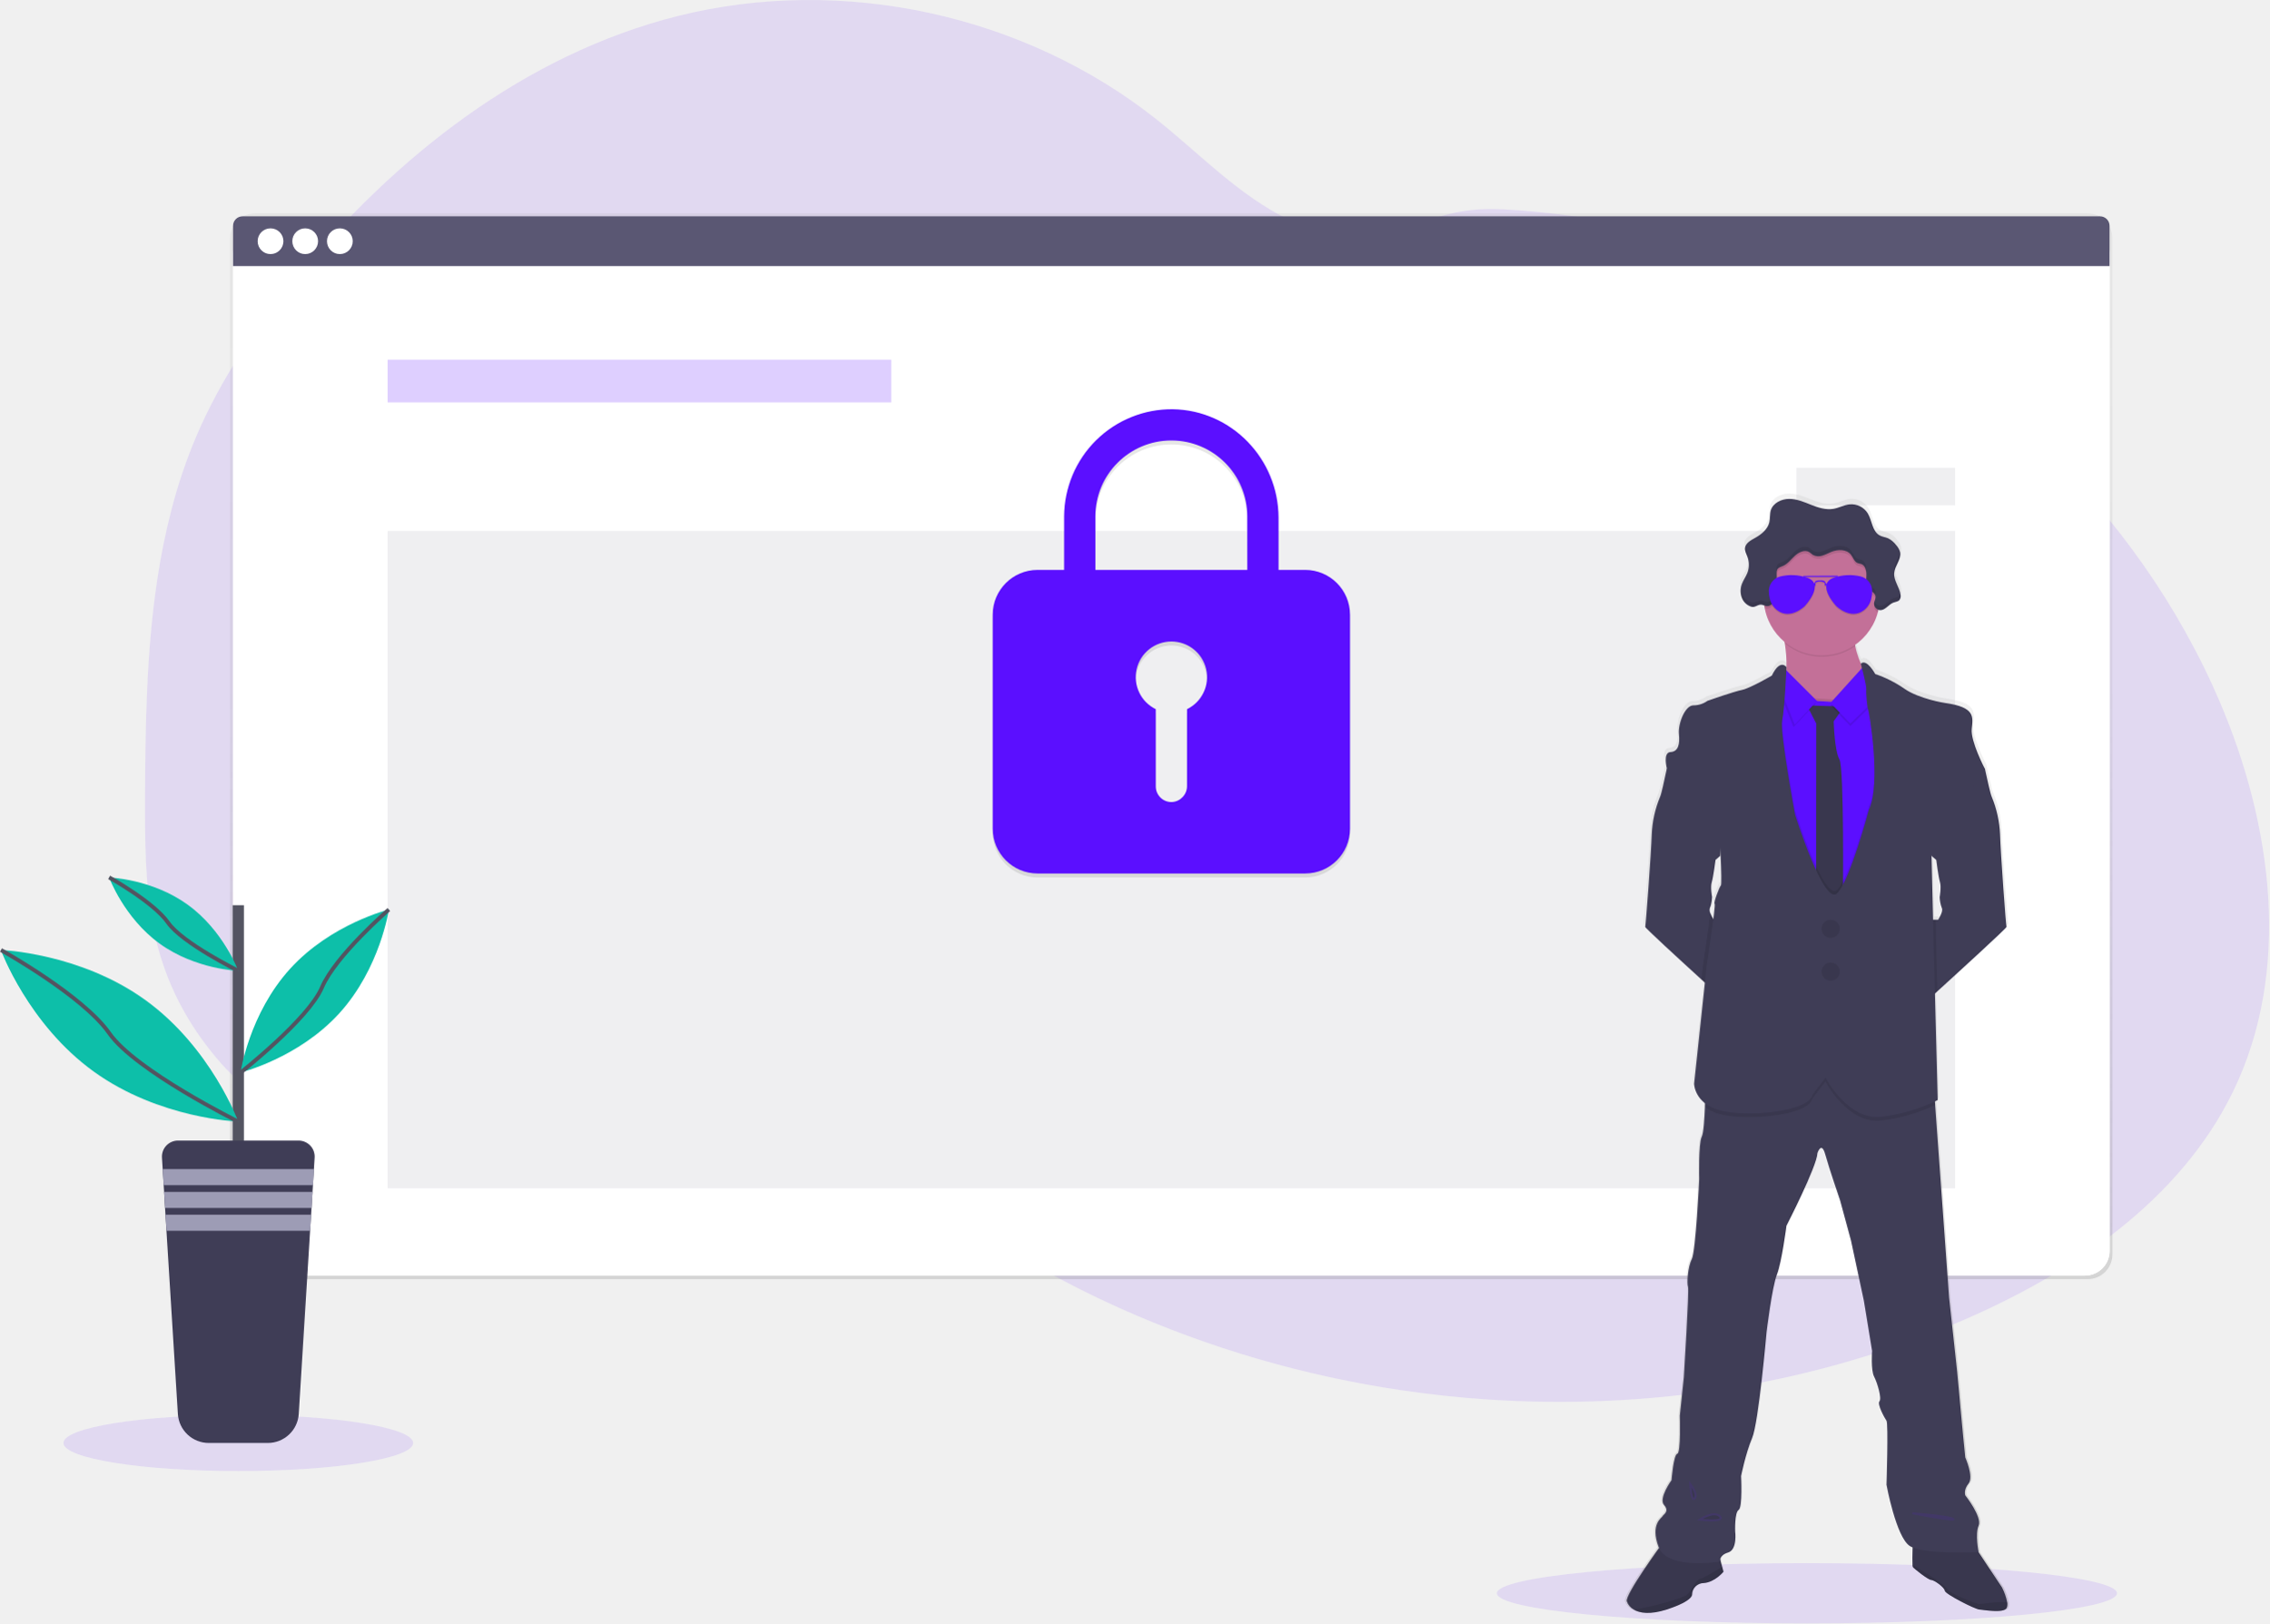
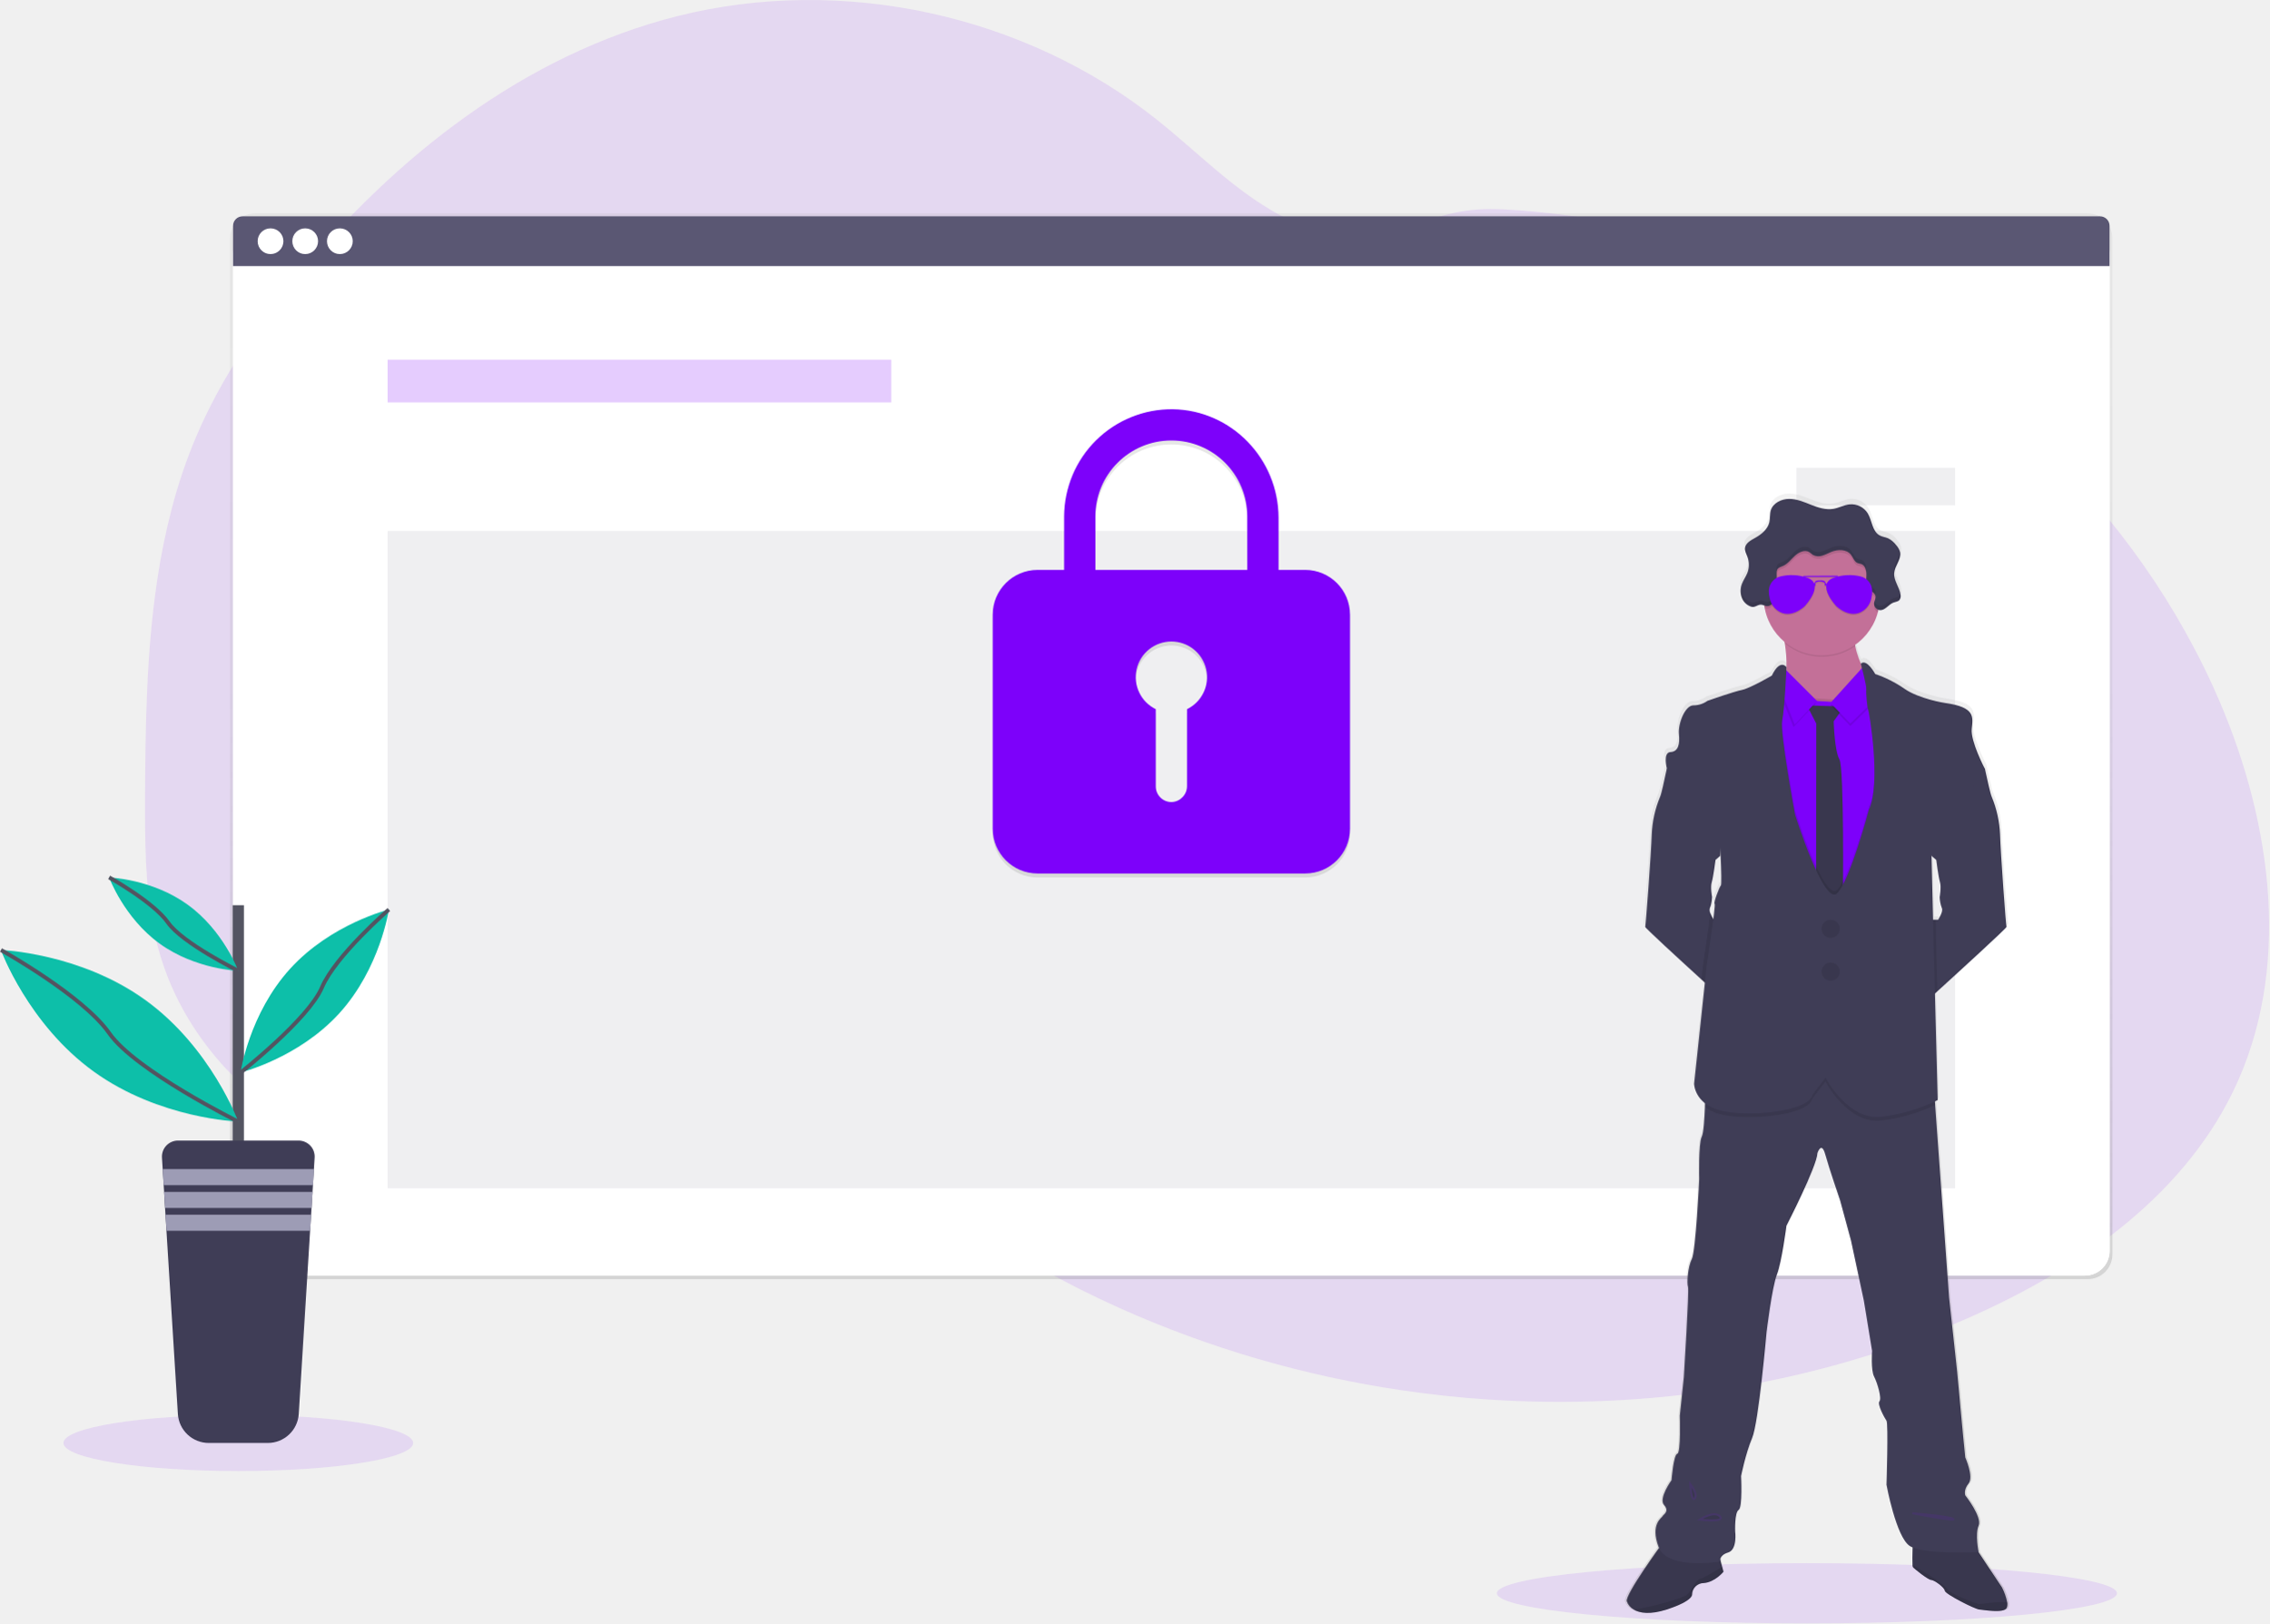
<svg xmlns="http://www.w3.org/2000/svg" xmlns:xlink="http://www.w3.org/1999/xlink" id="06c42c9d-6d9c-45ee-a61b-17902c1dca73" data-name="Layer 1" width="1145.57" height="819.91" viewBox="0 0 1145.57 819.91">
  <defs>
    <linearGradient id="2f697947-2a6f-450c-95af-56e5336b1d5f" x1="591.3" y1="646.08" x2="591.3" y2="107.75" gradientUnits="userSpaceOnUse">
      <stop offset="0" stop-color="gray" stop-opacity="0.25" />
      <stop offset="0.54" stop-color="gray" stop-opacity="0.12" />
      <stop offset="1" stop-color="gray" stop-opacity="0.1" />
    </linearGradient>
    <linearGradient id="2563b911-9cd4-457d-b636-acc38b40f33a" x1="944.34" y1="854.67" x2="944.34" y2="289.29" xlink:href="#2f697947-2a6f-450c-95af-56e5336b1d5f" />
  </defs>
-   <path d="M1154.4,591.26c-26.57,54.81-80.52,91.46-136.43,115.63-75.27,32.55-158.16,45.46-239.91,40q-21.49-1.43-42.85-4.57a540.44,540.44,0,0,1-143.27-41.72q-19.74-8.89-38.68-19.41a494.85,494.85,0,0,1-60.46-39.54q-7.23-5.52-14.26-11.32c-3.25-2.68-6.47-5.42-9.74-8.08-6.9-5.61-14-10.94-21.92-14.93a78.31,78.31,0,0,0-7.34-3.24c-25.08-9.54-54-5.94-80.11,1.5-19.86,5.66-39.22,13.41-59.06,18.94a196,196,0,0,1-26.91,5.72A143.21,143.21,0,0,1,213,624.93l-1.67-.52q-4.2-1.32-8.33-2.89l-1.67-.64q-4-1.54-7.83-3.31l-1.67-.76q-4-1.86-7.83-3.93c-.92-.48-1.83-1-2.73-1.49a163.67,163.67,0,0,1-39.16-30.49c-.33-.33-.64-.67-1-1-1.59-1.72-3.15-3.47-4.66-5.26-.56-.66-1.12-1.32-1.67-2q-2.69-3.28-5.19-6.71c-.25-.33-.49-.67-.73-1A144.59,144.59,0,0,1,112,534.44c-.14-.33-.27-.67-.39-1q-2-5.15-3.65-10.47c-.45-1.48-.88-3-1.26-4.48-.13-.44-.25-.89-.36-1.33-5.52-21.73-6.15-44.32-6.15-66.78q0-3.93,0-7.85c.16-36.33.72-73.28,6.08-109.11,0-.25.07-.5.11-.74a340.76,340.76,0,0,1,7.31-35.82A264.25,264.25,0,0,1,126,260.56c12.33-29,30.26-55.39,50.17-79.85C226.32,119.16,292.09,67.49,369.07,48.15c82.95-20.83,175.14-.87,242.05,52.4,20.4,16.24,38.73,35.47,61.64,47.92,20,10.84,43.41,15.33,64.83,6.8,17.7-7.05,29.22-10.55,49.1-9.48A411.56,411.56,0,0,1,907.05,171c1.56.57,3.12,1.16,4.67,1.75C1012.43,211.28,1099,287.83,1144,386.2q1.79,3.9,3.47,7.86C1174.3,456.73,1184,530.18,1154.4,591.26Z" transform="translate(-26.97 -40.04)" fill="#5b0fff" opacity="0.1" />
-   <ellipse cx="120.3" cy="728.81" rx="88.28" ry="14.18" fill="#5b0fff" opacity="0.1" />
-   <ellipse cx="912.26" cy="804.71" rx="156.53" ry="15.2" fill="#5b0fff" opacity="0.1" />
+   <path d="M1154.4,591.26c-26.57,54.81-80.52,91.46-136.43,115.63-75.27,32.55-158.16,45.46-239.91,40q-21.49-1.43-42.85-4.57a540.44,540.44,0,0,1-143.27-41.72q-19.74-8.89-38.68-19.41a494.85,494.85,0,0,1-60.46-39.54q-7.23-5.52-14.26-11.32c-3.25-2.68-6.47-5.42-9.74-8.08-6.9-5.61-14-10.94-21.92-14.93a78.31,78.31,0,0,0-7.34-3.24c-25.08-9.54-54-5.94-80.11,1.5-19.86,5.66-39.22,13.41-59.06,18.94a196,196,0,0,1-26.91,5.72A143.21,143.21,0,0,1,213,624.93l-1.67-.52q-4.2-1.32-8.33-2.89l-1.67-.64q-4-1.54-7.83-3.31l-1.67-.76q-4-1.86-7.83-3.93c-.92-.48-1.83-1-2.73-1.49a163.67,163.67,0,0,1-39.16-30.49c-.33-.33-.64-.67-1-1-1.59-1.72-3.15-3.47-4.66-5.26-.56-.66-1.12-1.32-1.67-2q-2.69-3.28-5.19-6.71c-.25-.33-.49-.67-.73-1A144.59,144.59,0,0,1,112,534.44c-.14-.33-.27-.67-.39-1q-2-5.15-3.65-10.47c-.45-1.48-.88-3-1.26-4.48-.13-.44-.25-.89-.36-1.33-5.52-21.73-6.15-44.32-6.15-66.78q0-3.93,0-7.85c.16-36.33.72-73.28,6.08-109.11,0-.25.07-.5.11-.74a340.76,340.76,0,0,1,7.31-35.82A264.25,264.25,0,0,1,126,260.56c12.33-29,30.26-55.39,50.17-79.85C226.32,119.16,292.09,67.49,369.07,48.15c82.95-20.83,175.14-.87,242.05,52.4,20.4,16.24,38.73,35.47,61.64,47.92,20,10.84,43.41,15.33,64.83,6.8,17.7-7.05,29.22-10.55,49.1-9.48A411.56,411.56,0,0,1,907.05,171c1.56.57,3.12,1.16,4.67,1.75C1012.43,211.28,1099,287.83,1144,386.2q1.79,3.9,3.47,7.86C1174.3,456.73,1184,530.18,1154.4,591.26Z" transform="translate(-26.97 -40.04)" fill="#7d01fa" opacity="0.1" />
+   <ellipse cx="120.3" cy="728.81" rx="88.28" ry="14.18" fill="#7d01fa" opacity="0.1" />
+   <ellipse cx="912.26" cy="804.71" rx="156.53" ry="15.2" fill="#7d01fa" opacity="0.1" />
  <rect x="116.14" y="107.75" width="950.33" height="538.33" rx="12.49" ry="12.49" fill="url(#2f697947-2a6f-450c-95af-56e5336b1d5f)" />
  <rect x="117.65" y="115.32" width="947.42" height="528.97" rx="12.49" ry="12.49" fill="#fff" />
  <rect x="117.65" y="115.32" width="947.42" height="528.97" rx="12.49" ry="12.49" fill="#fff" />
  <rect x="117.65" y="115.32" width="947.42" height="528.97" rx="12.49" ry="12.49" fill="#fff" opacity="0.04" />
  <path d="M1087.23,149.29H149.43a4.81,4.81,0,0,0-4.81,4.81v20.33H1092V154.1A4.81,4.81,0,0,0,1087.23,149.29Z" transform="translate(-26.97 -40.04)" fill="#5a5773" />
  <g id="6c975d28-8d47-4ade-9154-b3b78f637b65" data-name="buttons">
    <circle cx="136.57" cy="121.82" r="6.5" fill="#fff" />
    <circle cx="154.07" cy="121.82" r="6.5" fill="#fff" />
    <circle cx="171.57" cy="121.82" r="6.5" fill="#fff" />
  </g>
-   <rect x="195.68" y="181.67" width="254.25" height="21.58" fill="#5b0fff" opacity="0.2" />
+   <rect x="195.68" y="181.67" width="254.25" height="21.58" fill="#7d01fa" opacity="0.2" />
  <rect x="195.68" y="268.2" width="791.36" height="331.96" fill="#5a5773" opacity="0.1" />
  <path d="M686,329.89H672.45V303.57c0-29.7-23.68-54.39-53.38-54.84a54.28,54.28,0,0,0-54.85,54.11v27.05H550.7a22.62,22.62,0,0,0-22.55,22.55V460.66a22.62,22.62,0,0,0,22.55,22.55H686a22.61,22.61,0,0,0,22.54-22.55V352.44A22.61,22.61,0,0,0,686,329.89Zm-59.75,70.35V439a8.09,8.09,0,0,1-7.5,8.12,7.91,7.91,0,0,1-8.28-7.9v-39a18,18,0,1,1,15.78,0Zm30.44-70.35H580V302.84a38.33,38.33,0,0,1,76.66,0Z" transform="translate(-26.97 -40.04)" opacity="0.1" />
-   <path d="M686,327.89H672.45V301.57c0-29.7-23.68-54.39-53.38-54.84a54.28,54.28,0,0,0-54.85,54.11v27.05H550.7a22.62,22.62,0,0,0-22.55,22.55V458.66a22.62,22.62,0,0,0,22.55,22.55H686a22.61,22.61,0,0,0,22.54-22.55V350.44A22.61,22.61,0,0,0,686,327.89Zm-59.75,70.35V437a8.09,8.09,0,0,1-7.5,8.12,7.91,7.91,0,0,1-8.28-7.9v-39a18,18,0,1,1,15.78,0Zm30.44-70.35H580V300.84a38.33,38.33,0,0,1,76.66,0Z" transform="translate(-26.97 -40.04)" fill="#5b0fff" />
+   <path d="M686,327.89H672.45V301.57c0-29.7-23.68-54.39-53.38-54.84a54.28,54.28,0,0,0-54.85,54.11v27.05H550.7a22.62,22.62,0,0,0-22.55,22.55V458.66a22.62,22.62,0,0,0,22.55,22.55H686a22.61,22.61,0,0,0,22.54-22.55V350.44A22.61,22.61,0,0,0,686,327.89Zm-59.75,70.35V437a8.09,8.09,0,0,1-7.5,8.12,7.91,7.91,0,0,1-8.28-7.9v-39a18,18,0,1,1,15.78,0Zm30.44-70.35H580V300.84a38.33,38.33,0,0,1,76.66,0Z" transform="translate(-26.97 -40.04)" fill="#7d01fa" />
  <rect x="906.94" y="236.25" width="80.1" height="18.91" fill="#5a5773" opacity="0.1" />
  <path d="M1041.27,849.33a28.47,28.47,0,0,0-2.68-7.61l-12-17.92h.07s-1.89-9,0-13.42-6.74-15.29-6.74-15.29-1.05-2.73,1.69-6.09-1.69-13.2-1.69-13.2-2.1-20.55-2.31-23.69-1.9-20.54-1.9-20.54l-4-36.89-7.12-97.77-.13-1.83c.88-.43,1.35-.7,1.35-.7l-1.42-54.06,1.23-1.11c10.74-9.72,35.51-32.22,35.26-32.71s-3-37.57-3.32-46.85a55.83,55.83,0,0,0-4.26-19.18c-.62-1.23-2.41-9.34-3.15-12.77-.2-.94-.33-1.53-.33-1.53s-7.26-13.84-6.63-20.13,1.89-11-13.59-13.2c0,0-13-1.94-20.74-7.23A59,59,0,0,0,974,378.17s-4.34-8-7.36-5.29a42,42,0,0,1-2.85-8.91l-.09-.56a29.47,29.47,0,0,0,11.64-16.66c.1-.38.18-.77.27-1.15a3.25,3.25,0,0,0,.93.17c2.63,0,4.25-2.93,6.71-3.86,1-.39,2.23-.45,3-1.24a2.93,2.93,0,0,0,.66-2.21,4.51,4.51,0,0,0,0-.82,2.93,2.93,0,0,0,0-.29l0,.1c-.67-3.64-3.49-6.87-3.18-10.57.3-3.48,3.36-6.54,3.11-9.93a5.4,5.4,0,0,0-.07-.8l0,.12a8.56,8.56,0,0,0-2-3.54,11.36,11.36,0,0,0-4.12-3.46c-1.39-.61-3-.75-4.3-1.48-3.82-2.08-3.81-7.5-6.08-11.2A9.91,9.91,0,0,0,961,292c-2.84.28-5.41,1.79-8.22,2.28-3.84.68-7.75-.57-11.39-2s-7.33-3-11.24-3-8.14,2-9.32,5.69c-.63,2-.32,4.15-.8,6.18-.86,3.58-4,6.14-7.25,7.92-2,1.11-4.38,2.38-5,4.48,0-.06,0-.11,0-.16a3.84,3.84,0,0,0-.1.51,3.75,3.75,0,0,0,0,.67c0,1.44.76,2.81,1.27,4.18a11.53,11.53,0,0,1-.06,8.06c-.74,1.9-2,3.57-2.72,5.46a10.75,10.75,0,0,0-.66,2.74l0-.16a11,11,0,0,0,0,1.28,9,9,0,0,0,1,4.2A7.54,7.54,0,0,0,911,344.1c2,.46,3.25-1.5,5.36-1a8.42,8.42,0,0,1,1.11.35c.07.45.14.9.22,1.34a29.39,29.39,0,0,0,10.14,17.17c0,.24.08.48.11.73h0a67.15,67.15,0,0,1,.83,12.06s-3.15-4.61-7.47,4.29c0,0-11.27,6.5-15.16,7.24s-17.7,5.55-17.7,5.55a12.18,12.18,0,0,1-7.16,2.31c-4.31,0-7.89,9.43-7.37,14.56s-.31,8.91-4.32,9.12-1.82,8.34-1.79,8.48l-.37,1.75c-.78,3.58-2.48,11.26-3.08,12.46a56,56,0,0,0-4.27,19.18c-.31,9.28-3,46.22-3.31,46.85-.21.41,16.76,15.92,28.69,26.76l1.73,1.56-5.49,51.28a13.69,13.69,0,0,0,5.64,10c0,.6,0,1.21-.06,1.84-.24,6-.72,13.26-1.68,15.16-1.68,3.36-1.26,21.38-1.26,21.38s-1.69,36.68-3.79,40.67-2.53,12.36-1.9,14-2.11,45.69-2.11,45.69l-2.1,19.71s.63,18.86-1.27,19.28-2.95,13.42-2.95,13.42-6.73,9.22-3.79,12.57-.43,4.83-.74,5.66-6.42,4-2,15.72a3.45,3.45,0,0,0,.14.34c-4.14,5.75-17.26,24.3-16.46,27.12a7.43,7.43,0,0,0,3.5,4.2c3.09,1.85,8.39,2.71,16.82,0,14-4.51,13-7.76,13-7.76a5.94,5.94,0,0,1,5.9-5.66c5.79-.42,10.11-5.76,10.11-5.76l-.68-2.53-.93-3.5c.11-1,.82-2.75,4-3.72,4.85-1.47,3.58-10.69,3.58-10.69s-.42-9.64,1.68-10.9,1.27-17.19,1.27-17.19,2.32-11.53,5.68-19.29,7.38-53.86,7.38-53.86,2.73-22.64,5.26-29.14,4.85-24.73,4.85-24.73,15.59-30.19,15.79-36.9c0,0,2-6.29,4,.63s7.62,23.48,7.62,23.48l5.47,20.33,6.53,30.39,4.22,25.58s-.64,9.64,1,13,4,11.1,2.74,12.57,2.52,8.39,3.58,9.85,0,32.49,0,32.49,4.84,26.41,11.79,31a8.5,8.5,0,0,0,1.54.8c-.1,2.86-.2,6.69-.07,8.69a3.33,3.33,0,0,0,.22,1.31c.63.84,7.79,6.5,9.27,6.5s6.73,3.67,6.95,5.45,15.39,9.32,17.54,9.54,12.57,2.09,14-.84A4.85,4.85,0,0,0,1041.27,849.33ZM1004,471.61l1.08.93s1.11,8.65,1.9,11.24-.16,7.63-.16,7.63a17.55,17.55,0,0,0,1.11,5.5c.94,1.89-1.9,6-1.9,6h-2.53l-.79-32.38Zm-75.23-96.68v-.19C928.75,374.8,928.74,374.87,928.74,374.93ZM889.92,499.58a3.65,3.65,0,0,1-.16-2.67,8,8,0,0,0,.53-1.48,22.92,22.92,0,0,0,.58-4,.28.28,0,0,0,0-.05c-.09-.48-.9-5.12-.15-7.58s1.89-11.24,1.89-11.24l.72-.61L895,470.5s0-.54.12-1.43c.35,7.6.63,16,.18,16.42-.84.83-3.9,9-3.16,9.32.24.11-.09,3.38-.65,7.78A15.94,15.94,0,0,1,889.92,499.58Z" transform="translate(-26.97 -40.04)" fill="url(#2563b911-9cd4-457d-b636-acc38b40f33a)" />
  <path d="M970.52,382.92v12.44L945,408.19s-25.34-15.33-19.09-21.43c4-3.86,3.23-14.46,2.15-21.75h0c-.63-4.24-1.36-7.35-1.36-7.35s45.52-13,38.64-3.13c-2.3,3.3-2.48,7.57-1.71,11.8C965.19,374.72,970.52,382.92,970.52,382.92Z" transform="translate(-26.97 -40.04)" fill="#c37098" />
  <path d="M900.61,504.57l-3.29,40.52s-4.93-4.47-11.31-10.29c-11.83-10.79-28.63-26.22-28.43-26.63.31-.63,3-37.39,3.29-46.63a55.8,55.8,0,0,1,4.22-19.08c.6-1.2,2.29-8.84,3-12.41.24-1.11.39-1.83.39-1.83L874,426s23,25.66,23,26.13-1.57,20.18-1.57,20.18l-1.63,1.42-.71.61s-1.1,8.61-1.88,11.19.06,7.06.15,7.54v0a23.25,23.25,0,0,1-.57,4,8.38,8.38,0,0,1-.53,1.47,3.67,3.67,0,0,0,.16,2.66,16.08,16.08,0,0,0,1.72,3.29Z" transform="translate(-26.97 -40.04)" fill="#3f3d56" />
  <path d="M1040,508.17c.24.49-24.29,22.88-34.92,32.55l-4.82,4.37L997,504.57h8.45s2.82-4.07,1.88-5.95a17.39,17.39,0,0,1-1.09-5.47s.93-5,.15-7.59-1.88-11.19-1.88-11.19l-1.07-.92-1.27-1.11s-1.57-19.71-1.57-20.18,23-26.13,23-26.13l5.48,2.19s.12.59.32,1.53c.74,3.41,2.51,11.48,3.12,12.71a55.8,55.8,0,0,1,4.22,19.08C1037,470.78,1039.68,507.54,1040,508.17Z" transform="translate(-26.97 -40.04)" fill="#3f3d56" />
  <path d="M1040.1,852.11c-1.47,2.92-11.79,1-13.92.84s-17.17-7.73-17.38-9.5-5.42-5.42-6.88-5.42-8.55-5.64-9.18-6.47a3.19,3.19,0,0,1-.21-1.3c-.22-3.43.21-12.26.21-12.26l30.25,1.67,14.7,22.11a28.52,28.52,0,0,1,2.66,7.57A5,5,0,0,1,1040.1,852.11Z" transform="translate(-26.97 -40.04)" fill="#3f3d56" />
  <path d="M1040.1,852.11c-1.47,2.92-11.79,1-13.92.84s-17.17-7.73-17.38-9.5-5.42-5.42-6.88-5.42-8.55-5.64-9.18-6.47a3.19,3.19,0,0,1-.21-1.3c-.22-3.43.21-12.26.21-12.26l30.25,1.67,14.7,22.11a28.52,28.52,0,0,1,2.66,7.57A5,5,0,0,1,1040.1,852.11Z" transform="translate(-26.97 -40.04)" opacity="0.1" />
  <path d="M1040.1,852.11c-1.47,2.92-11.79,1-13.92.84s-17.17-7.73-17.38-9.5-5.42-5.42-6.88-5.42-8.55-5.64-9.18-6.47a3.19,3.19,0,0,1-.21-1.3l9.8,6.2s6.26,4,7.93,6.37,14.83,7.3,15.92,7.4c.81.08,9.45-1.58,14.17-.88A5,5,0,0,1,1040.1,852.11Z" transform="translate(-26.97 -40.04)" opacity="0.1" />
  <path d="M897.1,833.86s-4.28,5.32-10,5.73a5.89,5.89,0,0,0-5.84,5.63s1,3.24-12.83,7.73c-8.35,2.69-13.6,1.84-16.66,0a7.44,7.44,0,0,1-3.47-4.18c-.94-3.33,17.52-28.68,17.52-28.68l16.8-1,12,5.42,1.84,6.87Z" transform="translate(-26.97 -40.04)" fill="#3f3d56" />
  <path d="M897.1,833.86s-4.28,5.32-10,5.73a5.89,5.89,0,0,0-5.84,5.63s1,3.24-12.83,7.73c-8.35,2.69-13.6,1.84-16.66,0a7.44,7.44,0,0,1-3.47-4.18c-.94-3.33,17.52-28.68,17.52-28.68l16.8-1,12,5.42,1.84,6.87Z" transform="translate(-26.97 -40.04)" opacity="0.1" />
  <path d="M897.1,833.86s-4.28,5.32-10,5.73a5.89,5.89,0,0,0-5.84,5.63s1,3.24-12.83,7.73c-8.35,2.69-13.6,1.84-16.66,0,7.87-.82,25.26-5.79,27-7.51,2.09-2.09,4.7-7.83,6.47-7.93,1.23-.08,7.48-3.84,11.23-6.17Z" transform="translate(-26.97 -40.04)" fill="none" />
  <path d="M897.1,833.86s-4.28,5.32-10,5.73a5.89,5.89,0,0,0-5.84,5.63s1,3.24-12.83,7.73c-8.35,2.69-13.6,1.84-16.66,0,7.87-.82,25.26-5.79,27-7.51,2.09-2.09,4.7-7.83,6.47-7.93,1.23-.08,7.48-3.84,11.23-6.17Z" transform="translate(-26.97 -40.04)" opacity="0.1" />
  <path d="M1025.91,810.6c-1.88,4.38,0,13.35,0,13.35s-28,1.46-34.84-3.13-11.68-30.88-11.68-30.88,1-30.87,0-32.33-4.8-8.34-3.55-9.8-1-9.18-2.71-12.52-1-12.93-1-12.93l-4.18-25.46-6.46-30.24L956,646.42s-5.63-16.48-7.54-23.36-3.93-.63-3.93-.63c-.2,6.68-15.64,36.72-15.64,36.72s-2.3,18.15-4.8,24.61-5.22,29-5.22,29-4,45.89-7.3,53.61S906,785.56,906,785.56s.84,15.86-1.25,17.11S903,813.52,903,813.52s1.25,9.17-3.55,10.64-4,4.59-4,4.59-26.7,4.38-31.08-7.31,1.67-14.8,2-15.64,3.66-2.29.74-5.64,3.75-12.51,3.75-12.51,1.05-12.93,2.92-13.35,1.26-19.19,1.26-19.19l2.08-19.61s2.72-43.81,2.09-45.48-.21-10,1.88-14,3.75-40.48,3.75-40.48-.42-17.93,1.25-21.27c1-1.89,1.42-9.16,1.66-15.09.18-4.53.22-8.28.22-8.28l23.36-8.76,30-9.59,25.24,12.1,36.93,7.09.46,6.37,7.05,97.31,4,36.71s1.67,17.31,1.88,20.44,2.29,23.58,2.29,23.58,4.38,9.8,1.67,13.14-1.67,6-1.67,6S1027.79,806.22,1025.91,810.6Z" transform="translate(-26.97 -40.04)" fill="#3f3d56" />
  <path d="M965.36,354.53c-2.3,3.3-2.48,7.57-1.71,11.8A29.34,29.34,0,0,1,928.08,365h0c-.63-4.24-1.36-7.35-1.36-7.35S972.24,344.67,965.36,354.53Z" transform="translate(-26.97 -40.04)" opacity="0.1" />
  <path d="M976,341.77a29.3,29.3,0,1,1-29.3-29.3A29.16,29.16,0,0,1,976,341.77Z" transform="translate(-26.97 -40.04)" fill="#c37098" />
  <polygon points="955.13 350.42 945.53 521.37 893.38 510.42 883.05 441.89 893.28 349.89 900.98 350.88 914.56 352.61 928.01 353.44 942.59 351.82 955.13 350.42" opacity="0.1" />
-   <polygon points="955.13 351.67 945.53 522.62 893.38 511.67 883.05 443.14 893.28 351.15 900.98 352.13 914.56 353.86 928.01 354.69 942.59 353.07 955.13 351.67" fill="#5b0fff" />
+   <polygon points="955.13 351.67 945.53 522.62 893.38 511.67 883.05 443.14 893.28 351.15 900.98 352.13 914.56 353.86 928.01 354.69 942.59 353.07 955.13 351.67" fill="#7d01fa" />
  <path d="M939.23,396.3l18.78.63-5.28,7.39s.37,14.93,2.88,19.21,1.77,70.4,1.77,70.4l-5,9.49-8.55-10.64.11-87.3Z" transform="translate(-26.97 -40.04)" fill="#3f3d56" />
  <path d="M939.23,396.3l18.78.63-5.28,7.39s.37,14.93,2.88,19.21,1.77,70.4,1.77,70.4l-5,9.49-8.55-10.64.11-87.3Z" transform="translate(-26.97 -40.04)" opacity="0.1" />
  <polygon points="941.67 336.86 924.15 356.26 934.16 366.69 950.75 350.52 941.67 336.86" opacity="0.1" />
-   <polygon points="941.67 335.61 924.15 355.01 934.16 365.44 950.75 349.27 941.67 335.61" fill="#5b0fff" />
+   <polygon points="941.67 335.61 924.15 355.01 934.16 365.44 950.75 349.27 941.67 335.61" fill="#7d01fa" />
  <polygon points="916.75 355.32 899.01 337.59 897.34 346.87 905.48 367.21 916.75 355.32" opacity="0.1" />
-   <polygon points="917.37 354.07 899.64 336.34 897.97 345.62 906.11 365.96 917.37 354.07" fill="#5b0fff" />
+   <polygon points="917.37 354.07 899.64 336.34 897.97 345.62 906.11 365.96 917.37 354.07" fill="#7d01fa" />
  <path d="M1004.05,598.14a86.57,86.57,0,0,1-27,7.81c-17.21,2.19-28.47-19.71-28.47-19.71l-6.57,8.55c-2.09,9.08-33.9,11.37-46.83,7.93a20.69,20.69,0,0,1-7.42-3.51c.18-4.53.22-8.28.22-8.28l23.36-8.76,30-9.59,25.24,12.1,36.93,7.09Z" transform="translate(-26.97 -40.04)" opacity="0.1" />
  <path d="M982.1,391.72l-9.59,170.94-52.16-10.95L910,483.19l10.22-92,7.7,1a93.48,93.48,0,0,1-1.13,10c-1.25,5.85,6.47,47.36,6.47,47.36s14.67,46.55,21.27,39.84,16-42.14,16-42.14c6.37-13.14.11-50-.36-50.74a14.88,14.88,0,0,1-.6-3.35Z" transform="translate(-26.97 -40.04)" opacity="0.1" />
  <path d="M1004.63,524l.44,16.75-4.82,4.37L997,504.57h7.2Z" transform="translate(-26.97 -40.04)" opacity="0.1" />
  <path d="M891.37,493.1v0a23.25,23.25,0,0,1-.57,4c0-.37,0-.58-.08-.61C890.42,496.41,890.78,494.88,891.37,493.1Z" transform="translate(-26.97 -40.04)" opacity="0.1" />
  <path d="M900.61,504.57l-3.29,40.52s-4.93-4.47-11.31-10.29l.76-7.18s2.69-17.64,3.67-26.34a16.08,16.08,0,0,0,1.72,3.29Z" transform="translate(-26.97 -40.04)" opacity="0.1" />
  <path d="M928.9,377s-3.12-4.59-7.4,4.27c0,0-11.16,6.47-15,7.2S889,394,889,394a12.08,12.08,0,0,1-7.09,2.29c-4.28,0-7.83,9.39-7.31,14.5s-.31,8.87-4.27,9.08-1.78,8.44-1.78,8.44l26.39,30.25s1.67,27.85.84,28.69-3.86,9-3.13,9.28-4,31.08-4,31.08l-6.36,59.77s0,10,12.94,13.45S940,602,942.05,592.92l6.57-8.56s11.26,21.91,28.47,19.72,28.17-8.45,28.17-8.45L1003.38,524l-1.25-51.63L1029,428.22s-7.2-13.77-6.57-20,1.87-10.95-13.46-13.14c0,0-12.93-1.93-20.55-7.2a58.74,58.74,0,0,0-14.7-7.4s-4.3-8-7.29-5.26c0,0,3,11.31,2.75,13s.47,9.33.94,10.12,6.73,37.6.36,50.74c0,0-9.35,35.43-16,42.14s-21.27-39.84-21.27-39.84-7.72-41.52-6.47-47.36S928.9,377,928.9,377Z" transform="translate(-26.97 -40.04)" fill="#3f3d56" />
  <circle cx="924.25" cy="469.12" r="4.59" fill="#3f3d56" />
  <circle cx="924.25" cy="490.76" r="4.59" fill="#3f3d56" />
  <circle cx="924.25" cy="469.12" r="4.59" opacity="0.1" />
  <circle cx="924.25" cy="490.76" r="4.59" opacity="0.1" />
-   <path d="M992.47,804.34s18.84,1.46,20.71,2.92S992.47,804.34,992.47,804.34Z" transform="translate(-26.97 -40.04)" stroke="#5b0fff" stroke-miterlimit="10" opacity="0.1" />
-   <path d="M880.3,789.53s4,5,2.3,7.3S880.3,789.53,880.3,789.53Z" transform="translate(-26.97 -40.04)" stroke="#5b0fff" stroke-miterlimit="10" opacity="0.1" />
-   <path d="M885.1,807.56s7.3-4.8,10.22-1.61S885.1,807.56,885.1,807.56Z" transform="translate(-26.97 -40.04)" stroke="#5b0fff" stroke-miterlimit="10" opacity="0.1" />
+   <path d="M992.47,804.34s18.84,1.46,20.71,2.92S992.47,804.34,992.47,804.34Z" transform="translate(-26.97 -40.04)" stroke="#7d01fa" stroke-miterlimit="10" opacity="0.1" />
+   <path d="M880.3,789.53s4,5,2.3,7.3S880.3,789.53,880.3,789.53Z" transform="translate(-26.97 -40.04)" stroke="#7d01fa" stroke-miterlimit="10" opacity="0.1" />
+   <path d="M885.1,807.56s7.3-4.8,10.22-1.61S885.1,807.56,885.1,807.56Z" transform="translate(-26.97 -40.04)" stroke="#7d01fa" stroke-miterlimit="10" opacity="0.1" />
  <path d="M976,341.77a29.16,29.16,0,0,1-.94,7.41,3.33,3.33,0,0,1-1.94-3.26c.13-1.19.92-2.28.75-3.46-.25-1.82-2.45-2.56-3.61-4-1.43-1.74-1.12-4.27-1-6.52s-.45-5-2.56-5.77c-.63-.23-1.32-.25-1.93-.51-1.66-.7-2.17-2.76-3.28-4.18-2.22-2.86-6.63-2.8-10-1.44a47.53,47.53,0,0,1-4.5,1.88,5.88,5.88,0,0,1-4.71-.35c-.66-.42-1.19-1-1.87-1.42-2.26-1.36-5.22,0-7.18,1.75s-3.53,4.1-6,5.17c-1.11.5-2.48.8-3,1.88a3.94,3.94,0,0,0-.32,1.87c0,3.89.46,7.84-.35,11.65-.52,2.45-2.24,5.23-4.73,4.93a4.67,4.67,0,0,1-.91-.23,29.3,29.3,0,1,1,58.1-5.42Z" transform="translate(-26.97 -40.04)" opacity="0.1" />
  <path d="M916.61,345.51c.75.17,1.46.56,2.23.66,2.49.3,4.21-2.48,4.73-4.93.81-3.81.39-7.76.36-11.65a3.81,3.81,0,0,1,.31-1.87c.57-1.08,1.94-1.38,3-1.88,2.42-1.08,4-3.38,6-5.17s4.91-3.11,7.17-1.75c.67.4,1.21,1,1.87,1.42a6,6,0,0,0,4.72.35c1.55-.46,3-1.27,4.49-1.88,3.34-1.36,7.76-1.41,10,1.43,1.11,1.43,1.62,3.48,3.28,4.18.61.26,1.3.29,1.93.52,2.11.79,2.65,3.52,2.56,5.77s-.39,4.78,1,6.52c1.16,1.42,3.36,2.16,3.61,4,.16,1.18-.62,2.28-.75,3.46a3.32,3.32,0,0,0,3.13,3.54c2.6,0,4.21-2.91,6.64-3.84,1-.39,2.21-.45,3-1.24a3.31,3.31,0,0,0,.62-2.71c-.49-3.83-3.56-7.16-3.23-11,.31-3.68,3.72-6.89,3-10.51a8.52,8.52,0,0,0-2-3.57,11.56,11.56,0,0,0-4.08-3.45c-1.39-.6-3-.74-4.27-1.47-3.78-2.07-3.77-7.47-6-11.15a9.79,9.79,0,0,0-9.12-4.54c-2.81.28-5.36,1.77-8.14,2.27-3.81.68-7.67-.57-11.28-2s-7.26-3-11.13-3-8.06,2-9.24,5.66c-.62,2-.31,4.14-.79,6.15-.84,3.57-4,6.11-7.18,7.88-2.19,1.22-4.82,2.62-5.08,5.11-.17,1.58.7,3,1.25,4.53a11.53,11.53,0,0,1-.06,8c-.73,1.89-1.95,3.55-2.69,5.43a9.75,9.75,0,0,0,.26,8,7.46,7.46,0,0,0,4.57,3.75C913.27,347,914.51,345.05,916.61,345.51Z" transform="translate(-26.97 -40.04)" fill="#3f3d56" />
  <g opacity="0.1">
    <path d="M923.57,339.06c-.52,2.45-2.25,5.23-4.74,4.93-.77-.1-1.47-.49-2.23-.66-2.09-.46-3.33,1.5-5.3,1a7.48,7.48,0,0,1-4.58-3.75,8.66,8.66,0,0,1-.93-3.27,9.13,9.13,0,0,0,.93,5.15,7.48,7.48,0,0,0,4.58,3.75c2,.46,3.21-1.5,5.3-1a22.61,22.61,0,0,0,2.23.65c2.49.31,4.22-2.47,4.74-4.92a28.89,28.89,0,0,0,.48-6.57A24.63,24.63,0,0,1,923.57,339.06Z" transform="translate(-26.97 -40.04)" />
    <path d="M909.87,324a11.51,11.51,0,0,0-.66-4.83,25.53,25.53,0,0,1-1.15-3.16,4.59,4.59,0,0,0-.1.51c-.17,1.57.71,3,1.25,4.53A11.47,11.47,0,0,1,909.87,324Z" transform="translate(-26.97 -40.04)" />
    <path d="M986.27,318.73c-.47,2.84-2.77,5.51-3,8.5a7.15,7.15,0,0,0,0,1.54C983.77,325.28,986.86,322.19,986.27,318.73Z" transform="translate(-26.97 -40.04)" />
    <path d="M986.44,339.83a2.35,2.35,0,0,1-.57,1.12c-.74.79-2,.85-3,1.24-2.43.93-4,3.87-6.64,3.84a3.35,3.35,0,0,1-3-2.32,5.18,5.18,0,0,0-.14.66,3.32,3.32,0,0,0,3.13,3.53c2.61,0,4.21-2.91,6.64-3.83,1-.39,2.22-.45,3-1.24a3.31,3.31,0,0,0,.62-2.71C986.47,340,986.45,339.92,986.44,339.83Z" transform="translate(-26.97 -40.04)" />
    <path d="M973.9,339c-.25-1.82-2.45-2.56-3.61-4a5.48,5.48,0,0,1-1.1-3.28c-.08,1.86-.05,3.76,1.1,5.16s2.9,2,3.46,3.44A3.21,3.21,0,0,0,973.9,339Z" transform="translate(-26.97 -40.04)" />
    <path d="M969.25,328.53c.08-2.25-.46-5-2.57-5.77-.62-.23-1.31-.26-1.92-.51-1.66-.7-2.18-2.76-3.28-4.18-2.23-2.85-6.64-2.8-10-1.44-1.5.61-2.93,1.42-4.49,1.88a5.88,5.88,0,0,1-4.71-.35c-.66-.42-1.2-1-1.87-1.42-2.27-1.36-5.23,0-7.18,1.75s-3.53,4.09-6,5.17c-1.12.5-2.48.8-3.06,1.88a3.93,3.93,0,0,0-.31,1.87c0,.39,0,.78,0,1.17a2.84,2.84,0,0,1,.29-1.16c.58-1.08,1.94-1.38,3.06-1.88,2.42-1.08,4-3.38,6-5.17s4.91-3.11,7.18-1.75c.67.4,1.21,1,1.87,1.41a5.84,5.84,0,0,0,4.71.35,46.21,46.21,0,0,0,4.49-1.87c3.35-1.36,7.76-1.42,10,1.43,1.1,1.42,1.62,3.48,3.28,4.18.61.26,1.3.29,1.92.52,1.71.64,2.39,2.56,2.54,4.46Z" transform="translate(-26.97 -40.04)" />
  </g>
  <g opacity="0.1">
    <path d="M920,339a7.67,7.67,0,0,1,5.78-7.17,24,24,0,0,1,13.48.61c9.49,3.14-1.2,14.44-1.2,14.44s-7.11,7-13.74,2.11a10.39,10.39,0,0,1-3.87-6A15.3,15.3,0,0,1,920,339Z" transform="translate(-26.97 -40.04)" />
    <path d="M972.17,339a7.67,7.67,0,0,0-5.79-7.17,24,24,0,0,0-13.47.61c-9.49,3.14,1.2,14.44,1.2,14.44s7.1,7,13.74,2.11a10.39,10.39,0,0,0,3.87-6A15.3,15.3,0,0,0,972.17,339Z" transform="translate(-26.97 -40.04)" />
    <polygon points="910.5 291.48 910.5 291.95 927.83 291.95 927.83 291.39 910.5 291.48" />
    <path d="M943,336.53h.55v-1.59s1.76-1.37,4.68,0v1.42h1v-.93h-.49s.2-1.93-3.06-1.62c0,0-2.62-.25-2.56,1.41h-.6Z" transform="translate(-26.97 -40.04)" />
  </g>
-   <path d="M920,338.35a7.67,7.67,0,0,1,5.78-7.17,24.13,24.13,0,0,1,13.48.61c9.49,3.15-1.2,14.44-1.2,14.44s-7.11,7-13.74,2.11a10.33,10.33,0,0,1-3.87-6A15.21,15.21,0,0,1,920,338.35Z" transform="translate(-26.97 -40.04)" fill="#5b0fff" />
-   <path d="M972.17,338.35a7.67,7.67,0,0,0-5.79-7.17,24.09,24.09,0,0,0-13.47.61c-9.49,3.15,1.2,14.44,1.2,14.44s7.1,7,13.74,2.11a10.33,10.33,0,0,0,3.87-6A15.21,15.21,0,0,0,972.17,338.35Z" transform="translate(-26.97 -40.04)" fill="#5b0fff" />
-   <polygon points="910.5 290.85 910.5 291.33 927.83 291.33 927.83 290.76 910.5 290.85" fill="#5b0fff" />
-   <path d="M943,335.9h.55v-1.59s1.76-1.36,4.68,0v1.43h1v-.94h-.49s.2-1.92-3.06-1.62c0,0-2.62-.24-2.56,1.41h-.6Z" transform="translate(-26.97 -40.04)" fill="#5b0fff" />
+   <path d="M920,338.35a7.67,7.67,0,0,1,5.78-7.17,24.13,24.13,0,0,1,13.48.61c9.49,3.15-1.2,14.44-1.2,14.44s-7.11,7-13.74,2.11a10.33,10.33,0,0,1-3.87-6A15.21,15.21,0,0,1,920,338.35Z" transform="translate(-26.97 -40.04)" fill="#7d01fa" />
+   <path d="M972.17,338.35a7.67,7.67,0,0,0-5.79-7.17,24.09,24.09,0,0,0-13.47.61c-9.49,3.15,1.2,14.44,1.2,14.44s7.1,7,13.74,2.11a10.33,10.33,0,0,0,3.87-6A15.21,15.21,0,0,0,972.17,338.35Z" transform="translate(-26.97 -40.04)" fill="#7d01fa" />
+   <polygon points="910.5 290.85 910.5 291.33 927.83 291.33 927.83 290.76 910.5 290.85" fill="#7d01fa" />
+   <path d="M943,335.9h.55v-1.59s1.76-1.36,4.68,0v1.43h1v-.94h-.49s.2-1.92-3.06-1.62c0,0-2.62-.24-2.56,1.41h-.6Z" transform="translate(-26.97 -40.04)" fill="#7d01fa" />
  <rect x="117.46" y="457.19" width="5.68" height="127.9" fill="#535461" />
  <path d="M185.81,624.74l-.36,5.76-.5,8.13-.21,3.39-.5,8.14-.22,3.39-.5,8.13-5.73,92.47a15.66,15.66,0,0,1-15.63,14.7H132.38a15.65,15.65,0,0,1-15.62-14.7L111,661.68l-.5-8.13-.21-3.39L109.8,642l-.21-3.39-.5-8.13-.36-5.76a8.11,8.11,0,0,1,8.1-8.61h60.89A8.1,8.1,0,0,1,185.81,624.74Z" transform="translate(-26.97 -40.04)" fill="#3f3d56" />
  <polygon points="158.48 590.46 157.98 598.59 82.61 598.59 82.11 590.46 158.48 590.46" fill="#9d9cb5" />
  <polygon points="157.77 601.98 157.27 610.12 83.33 610.12 82.82 601.98 157.77 601.98" fill="#9d9cb5" />
  <polygon points="157.05 613.51 156.55 621.64 84.05 621.64 83.54 613.51 157.05 613.51" fill="#9d9cb5" />
  <path d="M100.41,545.17c33.08,23.93,46.86,61.37,46.86,61.37s-39.87-1.37-73-25.3-46.86-61.37-46.86-61.37S67.32,521.24,100.41,545.17Z" transform="translate(-26.97 -40.04)" fill="#0dbfa9" />
  <path d="M27.46,519.87s41.38,23,54.65,42,65.16,44.68,65.16,44.68" transform="translate(-26.97 -40.04)" fill="none" stroke="#535461" stroke-miterlimit="10" stroke-width="2" />
  <path d="M121.76,497c18,13,25.51,33.4,25.51,33.4s-21.7-.74-39.71-13.77-25.5-33.4-25.5-33.4S103.76,483.92,121.76,497Z" transform="translate(-26.97 -40.04)" fill="#0dbfa9" />
  <path d="M82.06,483.18s22.52,12.5,29.74,22.85,35.47,24.32,35.47,24.32" transform="translate(-26.97 -40.04)" fill="none" stroke="#535461" stroke-miterlimit="10" stroke-width="2" />
  <path d="M173.44,529.32c-20.69,22.73-25.06,52.43-25.06,52.43s29.16-7.15,49.84-29.88,25.06-52.44,25.06-52.44S194.12,506.58,173.44,529.32Z" transform="translate(-26.97 -40.04)" fill="#0dbfa9" />
  <path d="M223.28,499.43s-26.94,23.3-33.79,39.36-41.11,43-41.11,43" transform="translate(-26.97 -40.04)" fill="none" stroke="#535461" stroke-miterlimit="10" stroke-width="2" />
</svg>
